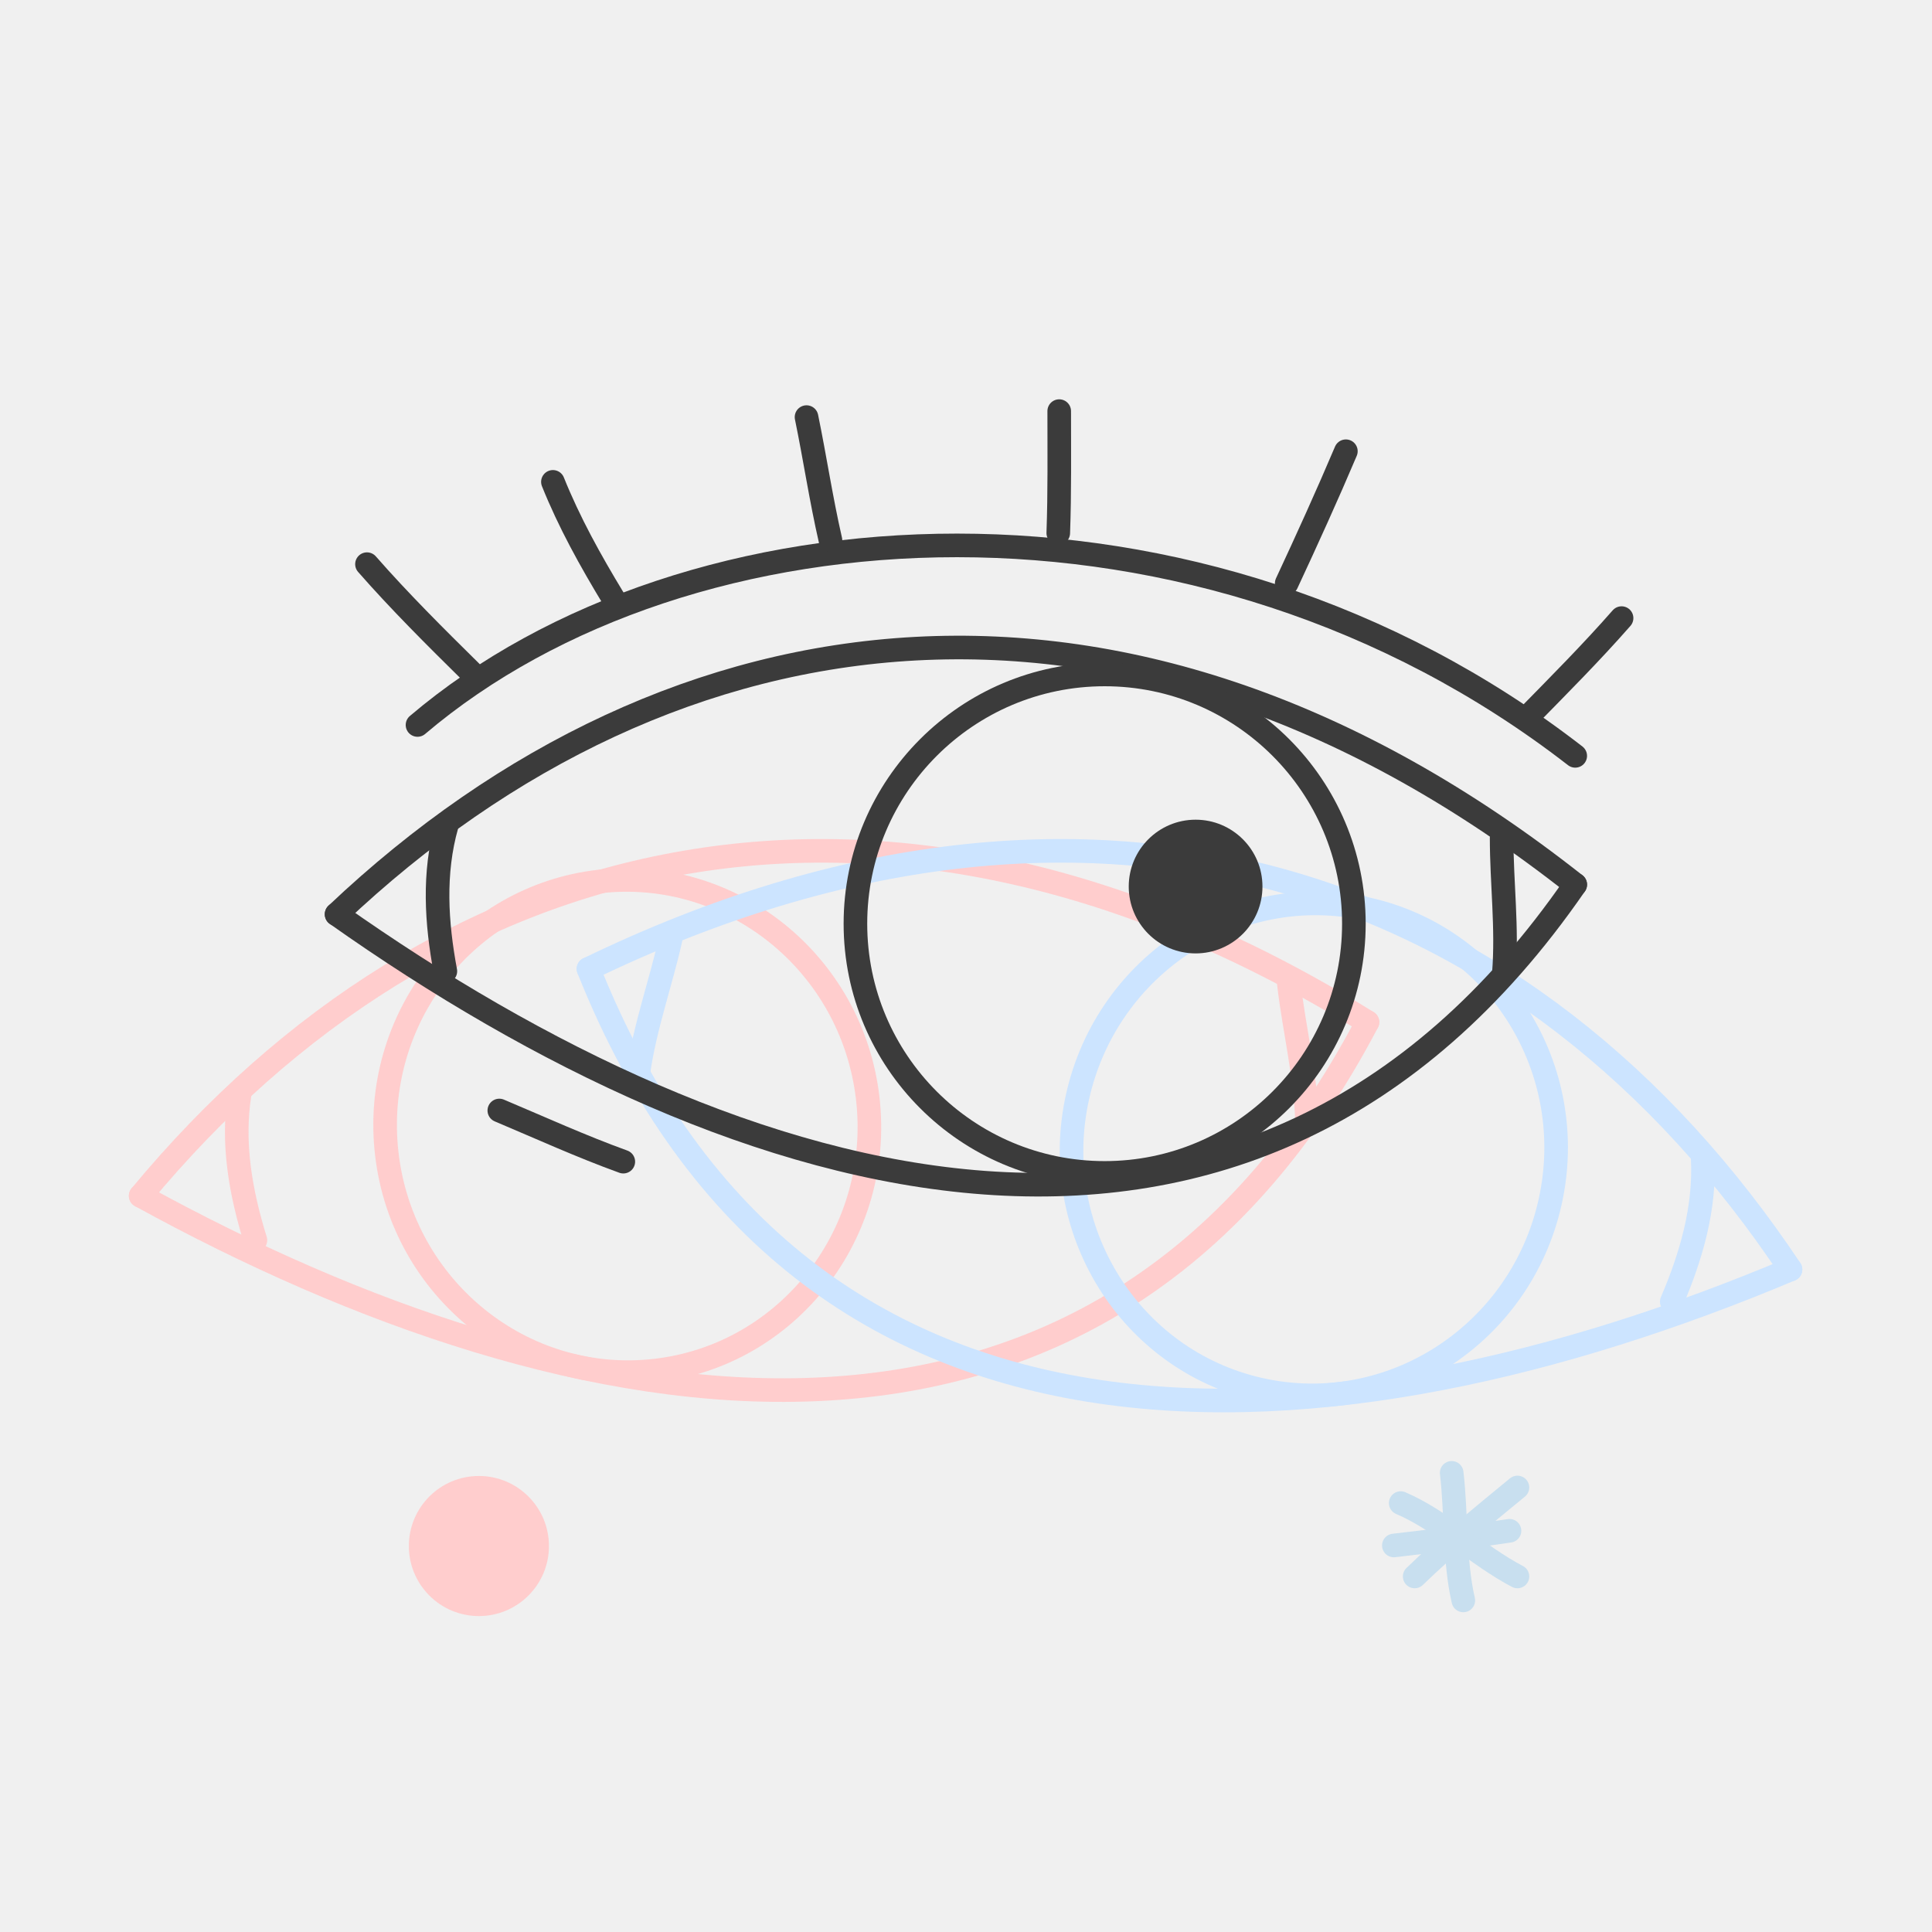
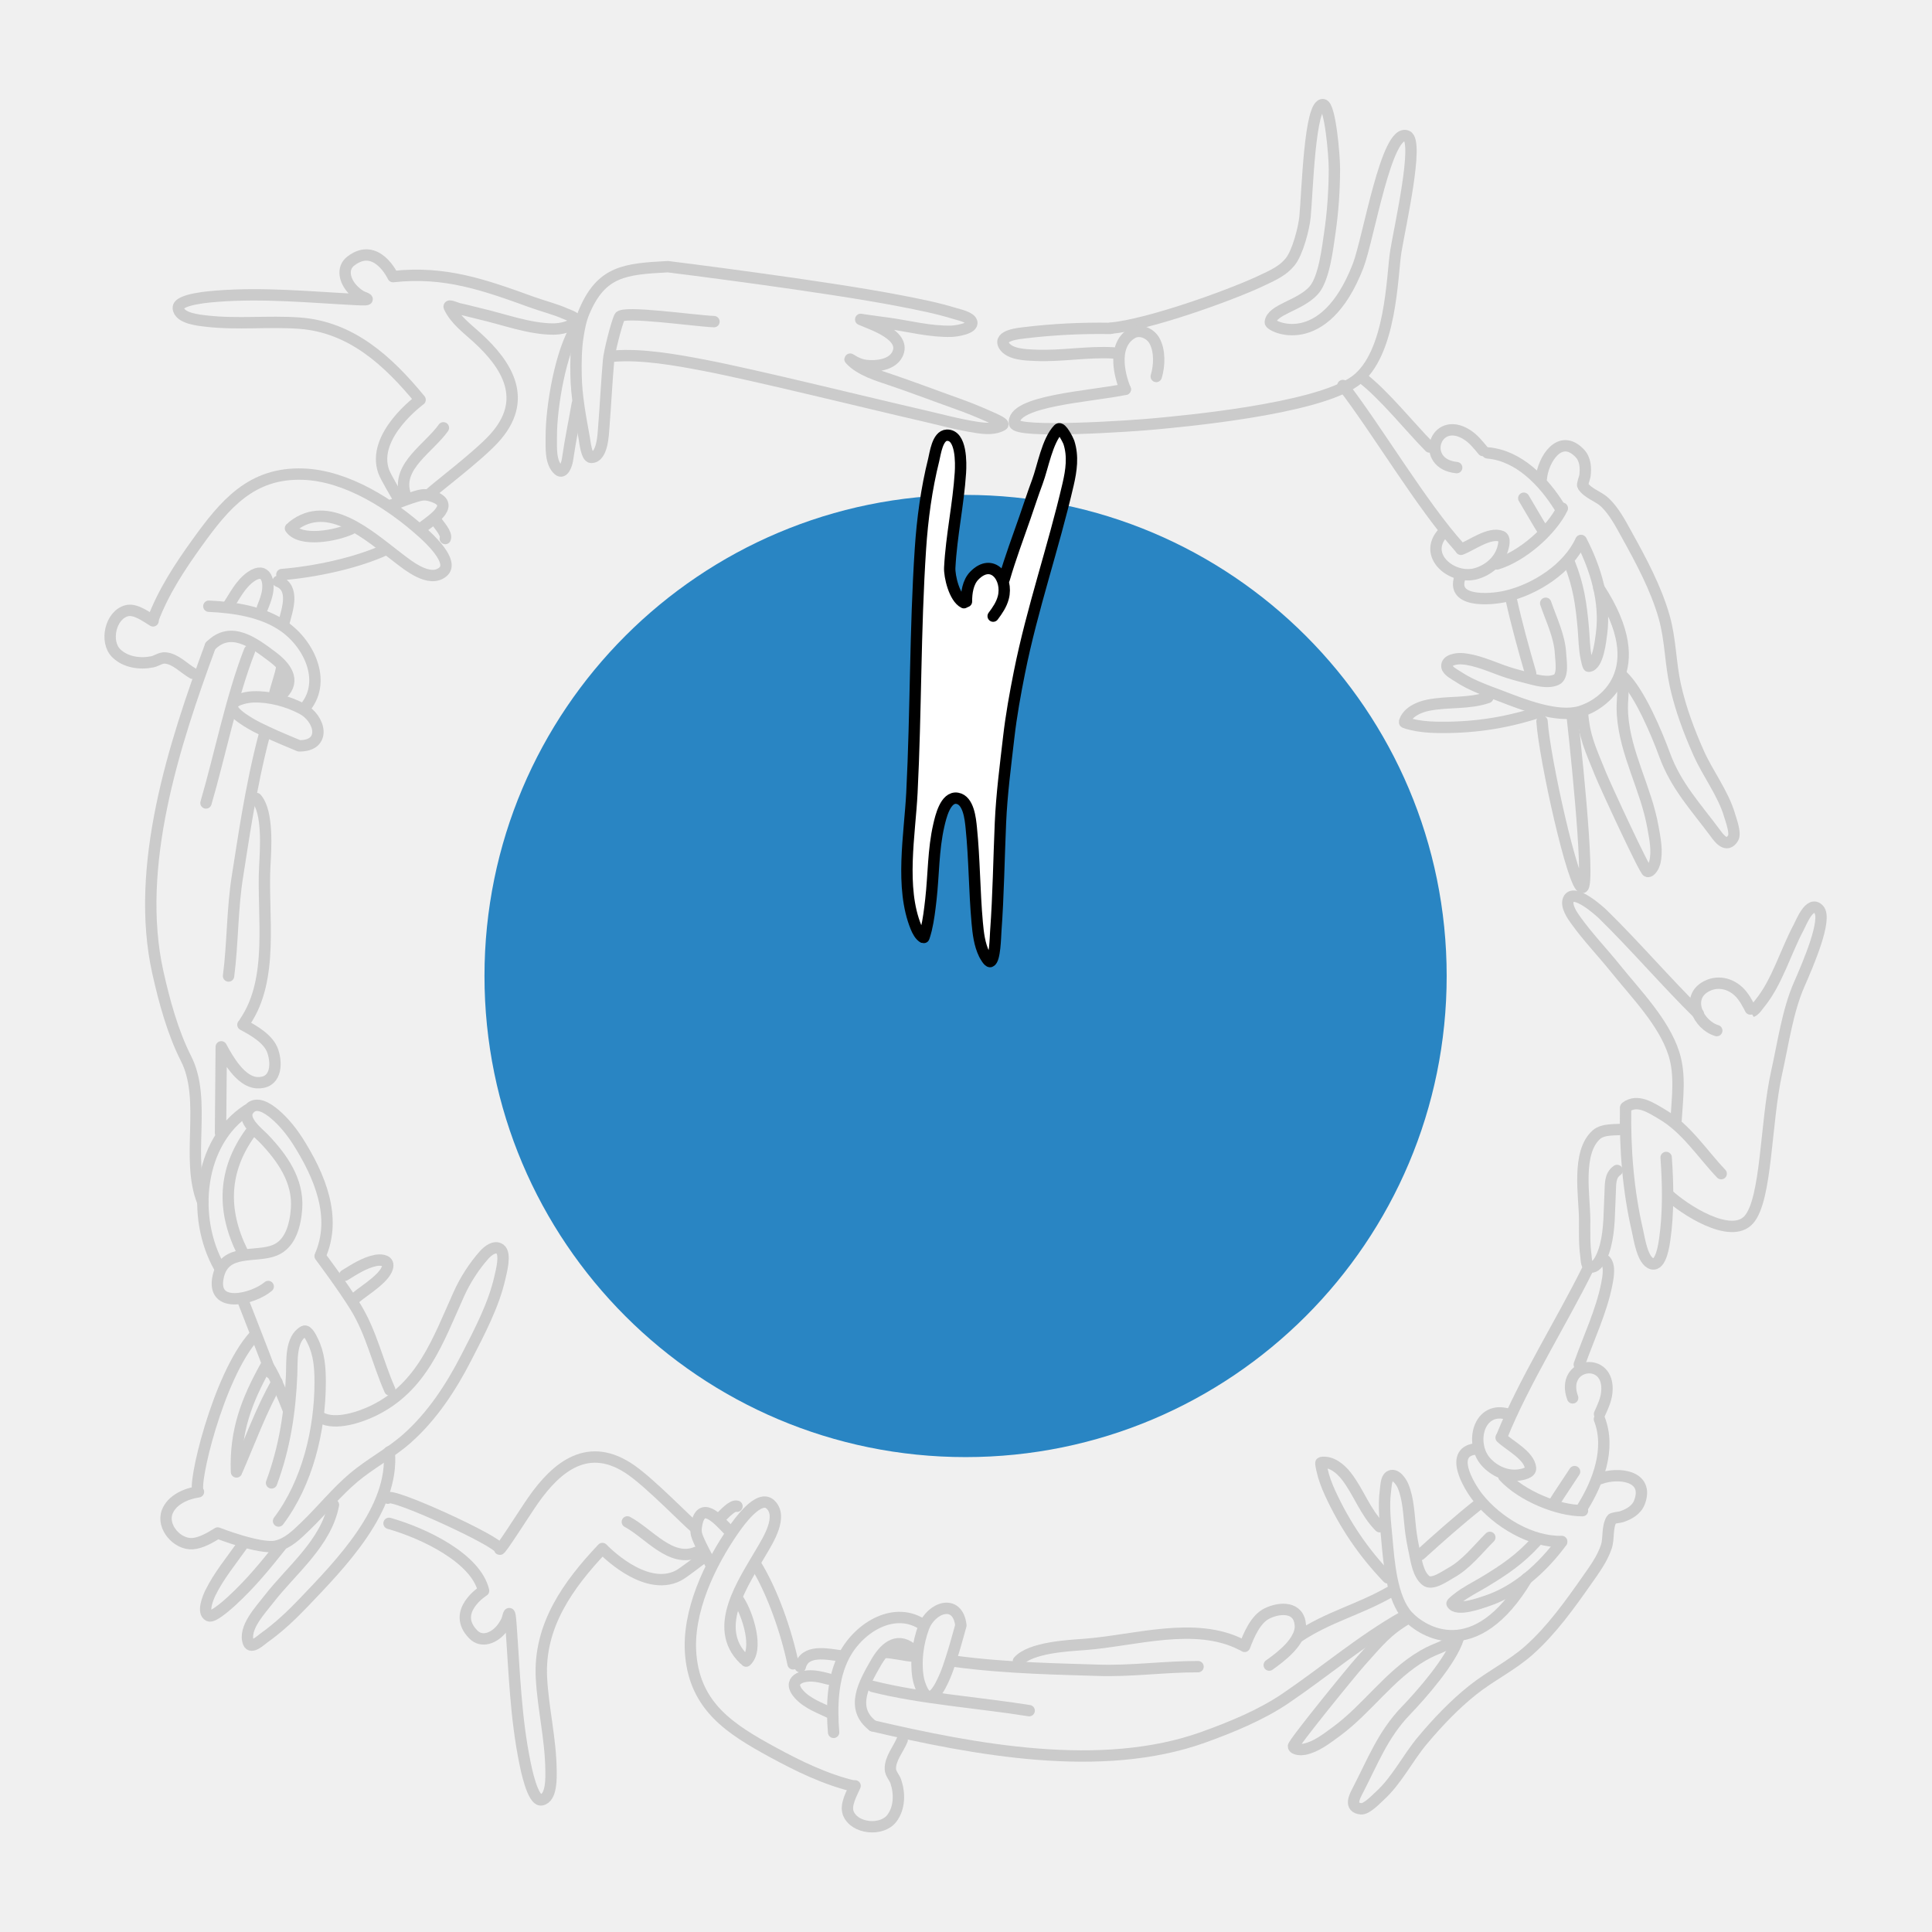
- <svg xmlns="http://www.w3.org/2000/svg" width="100%" height="100%" viewBox="0 0 1801 1801" version="1.1" xml:space="preserve" style="fill-rule:evenodd;clip-rule:evenodd;stroke-linecap:round;stroke-linejoin:round;stroke-miterlimit:2;">
+ <svg xmlns="http://www.w3.org/2000/svg" width="100%" height="100%" viewBox="0 0 1801 1801" version="1.1" xml:space="preserve" style="fill-rule:evenodd;clip-rule:evenodd;stroke-linecap:round;stroke-linejoin:round;stroke-miterlimit:1.5;">
  <rect id="Artboard2" x="0.108" y="0.21" width="1800" height="1800" style="fill:none;" />
-   <g>
-     <g>
-       <path d="M131.139,1114.74c402.901,221.497 894.092,313.672 1143.6,-161.906" style="fill:none;stroke:#ffcdcd;stroke-width:22px;" />
-       <path d="M131.139,1114.74c276.783,-333.952 694.442,-440.717 1143.6,-161.906" style="fill:none;stroke:#ffcdcd;stroke-width:22px;" />
-       <path d="M556.779,810.875c129.729,-15.181 247.575,79.506 263,211.315c15.424,131.808 -77.376,251.146 -207.105,266.327c-129.729,15.181 -247.575,-79.506 -263,-211.315c-15.424,-131.809 77.376,-251.146 207.105,-266.327Zm2.557,21.851c117.766,-13.781 224.59,72.367 238.592,192.021c14.002,119.654 -70.046,228.138 -187.811,241.919c-117.766,13.781 -224.59,-72.367 -238.592,-192.021c-14.002,-119.654 70.046,-228.138 187.811,-241.919Z" style="fill:#ffcdcd;" />
-       <path d="M238.085,1156.16c-13.667,-44.212 -22.02,-90.372 -14.662,-136.516" style="fill:none;stroke:#ffcdcd;stroke-width:22px;" />
-       <path d="M1201.47,917.132c4.916,42.012 15.302,83.83 16.858,126.192" style="fill:none;stroke:#ffcdcd;stroke-width:22px;" />
-     </g>
-     <g>
-       <path d="M1669.08,1183.42c-423.793,178.298 -921.915,218.775 -1120.5,-280.218" style="fill:none;stroke:#cce4ff;stroke-width:22px;" />
-       <path d="M1669.08,1183.42c-240.468,-360.981 -644.725,-510.696 -1120.5,-280.218" style="fill:none;stroke:#cce4ff;stroke-width:22px;" />
-       <path d="M1277.43,836.847c-127.44,-28.62 -254.513,53.269 -283.592,182.752c-29.078,129.483 50.779,257.843 178.219,286.462c127.44,28.62 254.513,-53.268 283.592,-182.752c29.078,-129.483 -50.779,-257.843 -178.219,-286.462Zm-4.82,21.465c115.688,25.981 187.971,142.634 161.574,260.177c-26.397,117.543 -141.618,192.088 -257.306,166.107c-115.688,-25.98 -187.971,-142.634 -161.574,-260.176c26.397,-117.543 141.618,-192.088 257.306,-166.108l-0,0Z" style="fill:#cce4ff;" />
-       <path d="M1558.4,1213.46c18.2,-42.547 31.32,-87.584 28.81,-134.244" style="fill:none;stroke:#cce4ff;stroke-width:22px;" />
-       <path d="M625.168,875.33c-9.268,41.271 -23.956,81.779 -29.919,123.748" style="fill:none;stroke:#cce4ff;stroke-width:22px;" />
-     </g>
-     <g>
-       <path d="M313.759,852.263c374.425,264.572 851.574,411.958 1154.67,-27.655" style="fill:none;stroke:#3b3b3b;stroke-width:22px;" />
-       <path d="M313.759,852.263c313.721,-296.992 740.959,-354.004 1154.67,-27.655" style="fill:none;stroke:#3b3b3b;stroke-width:22px;" />
-       <path d="M389.196,675.82c251.791,-213.909 729.941,-242.099 1079.23,28.786" style="fill:none;stroke:#3b3b3b;stroke-width:22px;" />
-       <circle cx="1029.75" cy="861.048" r="243.331" style="fill:none;" />
-       <clipPath id="_clip1">
-         <circle cx="1029.75" cy="861.048" r="243.331" />
-       </clipPath>
-       <g clip-path="url(#_clip1)">
-         <circle cx="1114.53" cy="826.439" r="62.324" style="fill:#3b3b3b;" />
-       </g>
-       <path d="M1029.75,617.717c134.298,-0 243.331,109.033 243.331,243.331c0,134.298 -109.033,243.331 -243.331,243.331c-134.298,-0 -243.331,-109.033 -243.331,-243.331c0,-134.298 109.033,-243.331 243.331,-243.331Zm0,22c122.156,-0 221.331,99.175 221.331,221.331c0,122.156 -99.175,221.331 -221.331,221.331c-122.156,-0 -221.331,-99.175 -221.331,-221.331c0,-122.156 99.175,-221.331 221.331,-221.331Z" style="fill:#3b3b3b;" />
-       <path d="M342.091,525.906c30.24,34.513 63.529,67.644 96.937,100.571" style="fill:none;stroke:#3b3b3b;stroke-width:22px;" />
-       <path d="M515.424,449.19c15.152,37.714 34.738,73.04 56.418,108.821" style="fill:none;stroke:#3b3b3b;stroke-width:22px;" />
-       <path d="M751.833,388.818c7.863,38.177 13.574,76.721 22.318,114.782" style="fill:none;stroke:#3b3b3b;stroke-width:22px;" />
-       <path d="M987.395,383.233c0,37.877 0.477,75.797 -0.882,113.668" style="fill:none;stroke:#3b3b3b;stroke-width:22px;" />
-       <path d="M1254.62,420.637c-17.507,41.302 -36.112,82.185 -55.158,123.084" style="fill:none;stroke:#3b3b3b;stroke-width:22px;" />
-       <path d="M1511.62,576.191c-28.082,32.054 -58.708,62.755 -89.002,93.686" style="fill:none;stroke:#3b3b3b;stroke-width:22px;" />
-       <path d="M415.166,905.376c-8.436,-45.117 -11.368,-91.54 1.305,-136.136" style="fill:none;stroke:#3b3b3b;stroke-width:22px;" />
-       <path d="M1399.81,781.002c-0,41.942 5.455,84.323 2.077,126.223" style="fill:none;stroke:#3b3b3b;stroke-width:22px;" />
-     </g>
-     <path d="M465.459,1035.2c38.351,16.174 76.438,33.53 115.583,47.688" style="fill:none;stroke:#3b3b3b;stroke-width:22px;" />
-     <circle cx="446.427" cy="1441.2" r="65.3" style="fill:#ffcdcd;" />
-     <g>
-       <path d="M1299.35,1440.69c35.937,-4.214 72.001,-8.326 107.795,-13.706" style="fill:none;stroke:#c8dfef;stroke-width:22px;" />
-       <path d="M1353.25,1372.98c4.484,37.444 2.249,82.209 10.844,118.92" style="fill:none;stroke:#c8dfef;stroke-width:22px;" />
-       <path d="M1414.55,1386.62c-32.623,26.827 -65.437,53.526 -95.795,82.941" style="fill:none;stroke:#c8dfef;stroke-width:22px;" />
-       <path d="M1305.73,1401.17c37.222,15.849 72.971,49.671 108.824,68.394" style="fill:none;stroke:#c8dfef;stroke-width:22px;" />
-     </g>
-   </g>
+   <circle id="pcolor" cx="900.108" cy="909.828" r="448.476" style="fill:#2985c3;" />
+   <path d="M213.065,909.828c4.045,-31.258 3.349,-62.821 8.475,-94.079c4.563,-27.827 11.733,-81.398 24.929,-130.893" style="fill:none;stroke:#cbcbcb;stroke-width:10.59px;" />
+   <path d="M228.198,952.756c27.674,-40.312 16.219,-99.233 18.639,-145.579c0.767,-14.692 3.463,-49.986 -7.844,-62.86" style="fill:none;stroke:#cbcbcb;stroke-width:10.59px;" />
+   <path d="M212.364,565.404c6.441,-9.75 11.796,-21.094 21.663,-27.907c14.125,-9.752 17.98,4.836 14.671,17.407c-1.061,4.032 -2.538,7.993 -4.136,11.84" style="fill:none;stroke:#cbcbcb;stroke-width:10.59px;" />
+   <path d="M270.779,492.511c9.269,13.161 42.53,6.997 56.436,0.464" style="fill:none;stroke:#cbcbcb;stroke-width:10.59px;" />
+   <path d="M226.445,955.258c9.931,5.278 24.047,13.249 27.886,24.76c4.285,12.849 2.713,30.269 -14.891,29.261c-14.899,-0.853 -26.857,-21.598 -33.192,-33.428l-0.691,80.14" style="fill:none;stroke:#cbcbcb;stroke-width:10.59px;" />
+   <path d="M189.118,1120.82c-16.448,-40.408 4.062,-95.132 -15.695,-134.014c-12.343,-24.291 -20.237,-53.353 -26.224,-80.104c-22.102,-98.756 15.142,-213.023 48.939,-304.64" style="fill:none;stroke:#cbcbcb;stroke-width:10.59px;" />
+   <path d="M232.588,606.644c-16.833,43.012 -27.746,98.092 -40.574,141.88" style="fill:none;stroke:#cbcbcb;stroke-width:10.59px;" />
+   <path d="M255.777,648.386c0.882,-6.563 6.496,-20.624 6.887,-27.206" style="fill:none;stroke:#cbcbcb;stroke-width:10.59px;" />
+   <path d="M264.823,579.818c3.02,-11.582 10.295,-31.837 -5.548,-37.923" style="fill:none;stroke:#cbcbcb;stroke-width:10.59px;" />
+   <path d="M278.851,695.291c-10.104,-4.224 -20.197,-8.351 -30.098,-13.025c-5.024,-2.372 -10.08,-4.72 -14.869,-7.551c-10.537,-6.228 -28.54,-17.807 -7.933,-23.467c3.402,-0.934 6.795,-1.518 10.327,-1.628c15.04,-0.473 31.668,3.975 45.026,10.968c17.702,9.266 23.244,34.89 -2.453,34.703Z" style="fill:none;stroke:#cbcbcb;stroke-width:10.59px;" />
+   <path d="M263.231,646.84c12.699,-12.733 2.883,-25.459 -8.951,-34.388c-17.947,-13.541 -39.187,-29.534 -58.026,-10.376" style="fill:none;stroke:#cbcbcb;stroke-width:10.59px;" />
+   <path d="M283.067,661.138c21.993,-23.939 6.374,-59.659 -18.167,-77.008c-19.797,-13.996 -46.342,-17.918 -70.214,-19.025" style="fill:none;stroke:#cbcbcb;stroke-width:10.59px;" />
+   <path d="M142.705,578.773c-6.128,-3.613 -16.308,-11.533 -24.485,-9.474c-15.181,3.821 -20.78,28.777 -9.886,39.599c8.637,8.58 22.222,10.366 33.564,8.07c4.095,-0.829 7.901,-3.994 12.177,-3.624c9.686,0.84 17.39,9.688 25.592,14.305" style="fill:none;stroke:#cbcbcb;stroke-width:10.59px;" />
+   <path d="M142.464,577.852c9.736,-25.921 25.114,-49.381 41.202,-71.729c25.961,-36.063 50.69,-65.852 99.031,-64.123c40.579,1.451 82.093,28.185 111.312,54.531c5.315,4.792 30.042,27.218 18.904,36.558c-12.661,10.617 -32.824,-6.278 -42.547,-13.683c-26.42,-20.119 -64.444,-54.99 -97.45,-28.797" style="fill:none;stroke:#cbcbcb;stroke-width:10.59px;" />
+   <path d="M262.754,535.592c30.222,-2.436 68.787,-10.466 96.433,-23.091" style="fill:none;stroke:#cbcbcb;stroke-width:10.59px;" />
+   <path d="M392.95,492.163c11.582,-8.624 33.834,-23.172 7.71,-30.188c-2.251,-0.604 -4.706,-0.879 -7.031,-0.603c-6.253,0.741 -23.664,7.804 -29.623,9.786" style="fill:none;stroke:#cbcbcb;stroke-width:10.59px;" />
+   <path d="M1049.03,362.894c-31.673,6.721 -106.807,10.506 -103.26,31.947c1.582,9.56 109.598,2.411 132.793,0.097c19.082,-1.903 147.5,-12.893 184.61,-39.699c34.309,-24.785 34.396,-99.3 38.048,-121.141c4.146,-24.802 21.631,-102.259 10.383,-107.28c-18.938,-8.454 -35.908,96.002 -45.577,120.984c-31.86,82.319 -82.311,56.494 -81.873,52.596c1.357,-12.098 27.32,-15.235 40.37,-29.58c9.825,-10.8 13.03,-39.549 15.073,-53.433c2.922,-19.858 4.275,-39.808 4.332,-59.87c0.036,-12.6 -3.961,-58.854 -10.426,-59.949c-12.718,-2.153 -14.8,82.479 -16.966,104.56c-1.053,10.73 -6.908,33.51 -13.877,41.973c-6.332,7.689 -13.336,11.412 -29.34,18.752c-29.328,13.451 -102.342,39.674 -137.912,43.103" style="fill:none;stroke:#cbcbcb;stroke-width:10.59px;" />
+   <path d="M1035.02,306.131c-26.709,-0.419 -53.148,0.851 -79.657,4.04c-4.643,0.558 -25.284,2.262 -19.413,11.963c5.124,8.464 20.449,8.682 28.931,9.074c24.33,1.124 48.761,-3.657 73.014,-2.226" style="fill:none;stroke:#cbcbcb;stroke-width:10.59px;" />
+   <path d="M1077.85,350.957c3.075,-10.057 3.584,-24.1 -1.814,-33.549c-3.881,-6.792 -13.523,-11.067 -20.761,-6.756c-9.939,5.919 -12.728,16.648 -12.146,27.701c0.458,8.717 3.013,17.634 5.809,24.552" style="fill:none;stroke:#cbcbcb;stroke-width:10.59px;" />
+   <path d="M665.563,299.816c-16.934,-0.59 -85.239,-10.527 -88.02,-4.318c-3.228,7.209 -9.57,32.623 -10.237,40.286c-1.818,20.895 -2.826,41.764 -4.476,62.637c-0.502,6.347 -1.158,28.262 -11.82,27.95c-4.243,-0.125 -5.827,-14.865 -6.263,-17.302c-3.534,-19.751 -7.432,-39.473 -7.753,-59.616c-0.186,-11.661 -0.093,-24.065 1.703,-35.581c1.208,-7.746 2.641,-15.494 5.679,-22.761c16.091,-38.485 38.083,-40.385 78.18,-42.506c-0,-0 145.257,17.966 216.795,31.876c16.632,3.234 34.343,6.69 50.546,11.72c3.582,1.112 14.47,3.315 15.901,7.891c2.026,6.479 -15.474,8.612 -18.844,8.705c-19.793,0.546 -39.774,-4.798 -59.29,-7.508c-5.644,-0.784 -11.293,-1.437 -16.926,-2.311c-1.925,-0.299 -3.86,-0.515 -5.787,-0.8c-0.845,-0.124 -3.318,-0.689 -2.538,-0.34c10.152,4.541 43.289,14.811 33.986,32.681c-5.082,9.761 -19.585,11.328 -29.313,10.14c-3.578,-0.438 -7.068,-1.712 -10.261,-3.353c-1.436,-0.738 -5.369,-3.453 -4.28,-2.263c9.385,10.26 25.79,14.972 38.487,19.279c20.303,6.889 40.357,14.561 60.553,21.742c10.96,3.897 21.843,8.309 32.445,13.121c0.669,0.304 13.058,5.464 10.537,6.969c-6.947,4.148 -15.763,3.504 -23.48,2.353c-17.52,-2.614 -34.455,-7.365 -51.688,-11.304c-47.896,-10.95 -154.28,-37.334 -202.179,-46.541c-28.038,-5.389 -58.952,-10.803 -85.213,-8.698" style="fill:none;stroke:#cbcbcb;stroke-width:10.59px;" />
+   <path d="M538.143,376.508c-3.321,18.898 -6.192,32.125 -9.203,52.453c-0.496,3.351 -3.635,13.402 -8.377,9.146c-7.763,-6.967 -6.596,-21.209 -6.653,-30.625c-0.169,-27.684 8.628,-80.33 24.092,-103.917" style="fill:none;stroke:#cbcbcb;stroke-width:10.59px;" />
+   <path d="M1490.43,548.092c51.266,78.551 2.412,109.291 -17.195,115.169c-21.391,6.412 -53.473,-6.493 -73.515,-14.173c-14.021,-5.373 -28.003,-9.984 -40.591,-18.365c-3.208,-2.135 -9.818,-5.361 -10.33,-9.366c-0.815,-6.368 9.428,-7.586 13.737,-7.313c12.87,0.816 26.139,6.787 38.162,11.107c7.264,2.61 14.627,4.598 22.105,6.471c8.406,2.105 19.48,5.776 28.002,1.999c6.894,-3.055 4.224,-17.751 3.907,-24.194c-0.802,-16.257 -8.62,-31.84 -13.82,-47.083" style="fill:none;stroke:#cbcbcb;stroke-width:10.59px;" />
+   <path d="M1408.71,558.558c5.099,23.11 11.561,46.37 18.164,69.116" style="fill:none;stroke:#cbcbcb;stroke-width:10.59px;" />
+   <path d="M1433.05,664.4c-31.419,10.044 -61.924,14.368 -94.87,13.599c-7.609,-0.178 -15.322,-0.933 -22.727,-2.739c-0.837,-0.204 -6.399,-1.556 -6.242,-2.119c2.555,-9.153 13.061,-13.843 21.554,-15.627c18.493,-3.885 38.096,-1.056 56.175,-7.312" style="fill:none;stroke:#cbcbcb;stroke-width:10.59px;" />
+   <path d="M1357.91,435.913c-34.812,-3.521 -20.348,-49.382 9.369,-30.841c6.233,3.888 10.502,9.378 15.114,14.899" style="fill:none;stroke:#cbcbcb;stroke-width:10.59px;" />
+   <path d="M1332.67,416.723c-18.024,-18.224 -42.833,-49.277 -63.356,-64.802" style="fill:none;stroke:#cbcbcb;stroke-width:10.59px;" />
+   <path d="M1251.83,359.358c32.131,41.647 73.536,111.923 108.852,151.043" style="fill:none;stroke:#cbcbcb;stroke-width:10.59px;" />
+   <path d="M1386.66,422.174c29.401,2.46 52.465,27.013 67.044,50.311" style="fill:none;stroke:#cbcbcb;stroke-width:10.59px;" />
+   <path d="M1436.82,445.851c1.566,-17.278 17.359,-42.8 35.858,-23.249c5.315,5.617 5.728,13.703 4.791,20.975c-0.225,1.751 -2.782,8.052 -1.957,9.302c4.938,7.483 14.611,9.657 20.852,15.711c8.458,8.206 14.312,19.43 19.952,29.625c13.515,24.431 27.45,50.159 35.074,77.156c5.884,20.838 5.727,42.7 10.404,63.738c4.798,21.585 12.621,42.47 21.576,62.637c8.816,19.852 23.012,37.784 29.073,58.655c1.193,4.11 5.836,16.345 3.159,20.789c-6.079,10.093 -13.327,-0.122 -16.275,-4.1c-18.662,-25.18 -36.932,-44.334 -47.59,-73.468c-7.025,-19.205 -23.351,-58.627 -39.397,-73.673" style="fill:none;stroke:#cbcbcb;stroke-width:10.59px;" />
+   <path d="M1475.12,663.907c1.714,22.607 7.136,33.646 16.906,57.677c4.78,11.759 41.18,90.351 43.661,90.807c3.309,0.608 6.173,-5.547 6.807,-7.975c2.831,-10.83 0.267,-22.623 -1.64,-33.365c-6.408,-36.106 -25.793,-68.071 -28.359,-104.736c-1.15,-16.435 2.647,-20.594 -2.138,-37.331" style="fill:none;stroke:#cbcbcb;stroke-width:10.59px;" />
+   <path d="M1420.46,464.445c4.298,7.023 13.701,23.589 18.182,30.496" style="fill:none;stroke:#cbcbcb;stroke-width:10.59px;" />
+   <path d="M1463.25,525.288c8.289,20.83 10.726,37.96 12.705,60.361c0.818,9.255 0.766,18.835 2.735,27.953c0.053,0.245 1.463,7.567 2.271,7.511c8.755,-0.607 11.129,-23.979 11.986,-30.488c3.888,-29.505 -5.353,-60.598 -18.896,-86.596" style="fill:none;stroke:#cbcbcb;stroke-width:10.59px;" />
+   <path d="M1361.91,512.086c9.604,-3.48 26.607,-16.505 37.666,-12.136c4.155,1.642 1.92,9.509 0.996,12.379c-3.606,11.208 -13.559,19.333 -24.719,22.452c-22.026,6.158 -50.395,-17.009 -30.546,-38.247" style="fill:none;stroke:#cbcbcb;stroke-width:10.59px;" />
+   <path d="M1361.73,536.201c-11.206,25.975 27.11,22.996 41.534,19.751c28.006,-6.301 58.581,-26.157 70.424,-52.097" style="fill:none;stroke:#cbcbcb;stroke-width:10.59px;" />
+   <path d="M1456.4,473.802c-10.215,20.992 -37.557,44.901 -60.907,51.904" style="fill:none;stroke:#cbcbcb;stroke-width:10.59px;" />
+   <path d="M1465.55,667.097c-0,0 17.885,159.056 9.569,160.241c-8.315,1.186 -35.367,-120.099 -37.65,-154.97" style="fill:none;stroke:#cbcbcb;stroke-width:10.59px;" />
+   <path d="M400.694,460.334c5.754,-5.614 44.537,-34.831 59.809,-51.529c33.116,-36.213 12.163,-68.759 -16.005,-94.376c-9.357,-8.509 -20.131,-16.374 -25.665,-28.077c-1.361,-2.877 6.306,0.898 9.424,1.539c6.505,1.337 12.881,3.199 19.353,4.679c21.743,4.975 45.905,14.185 68.3,14.164c5.294,-0.005 19.39,-1.673 20.219,-9.261c0.181,-1.659 -7.557,-4.366 -8.954,-4.984c-10.103,-4.471 -20.904,-7.07 -31.261,-10.816c-45.03,-16.286 -81.06,-29.094 -129.524,-23.823c0,0 -15.298,-33.016 -39.338,-14.521c-8.69,6.685 -5.771,18.457 1.563,26.292c2.226,2.379 4.763,4.452 7.519,6.192c1.865,1.177 7.785,2.838 5.66,3.426c-1.61,0.446 -8.942,0.021 -9.954,-0.031c-43.67,-2.248 -85.921,-6.482 -129.831,-3.08c-4.374,0.338 -36.27,2.537 -35.792,10.928c0.564,9.894 19.721,11.524 26.492,12.301c28.695,3.296 57.492,-0.181 86.21,1.865c48.628,3.464 83.027,35.373 112.692,71.45c-0,-0 -45.949,33.474 -33.905,66.929c1.898,5.272 12.06,22.097 14.778,27.006" style="fill:none;stroke:#cbcbcb;stroke-width:10.59px;" />
+   <path d="M413.331,398.819c-13.081,18.557 -43.201,35.515 -36.028,60.665" style="fill:none;stroke:#cbcbcb;stroke-width:10.59px;" />
+   <path d="M407.192,486.366c1.67,2.613 9.747,11.354 7.889,15.675" style="fill:none;stroke:#cbcbcb;stroke-width:10.59px;" />
+   <path d="M250.031,1199.26c-13.458,11.592 -53.78,22.124 -46.553,-9.573c5.995,-26.297 34.534,-17.005 52.479,-24.093c15.207,-6.007 19.437,-24.348 20.486,-39.003c1.842,-25.734 -13.227,-47.145 -30.118,-64.869c-5.259,-5.518 -21.172,-17.506 -14.921,-26.715c10.645,-15.682 34.754,12.715 40.271,20.281c1.868,2.56 3.832,5.221 5.546,7.915c21.018,33.035 37.119,71.582 21.189,107.702c-0,0 21.718,28.978 33.144,47.629c14.742,24.063 20.544,51.63 31.824,77.162" style="fill:none;stroke:#cbcbcb;stroke-width:10.59px;" />
+   <path d="M225.826,1166.8c-19.133,-38.767 -17.718,-76.011 7.511,-110.809" style="fill:none;stroke:#cbcbcb;stroke-width:10.59px;" />
+   <path d="M230.585,1034.7c-45.869,29.977 -52.243,100.318 -26.229,146.427" style="fill:none;stroke:#cbcbcb;stroke-width:10.59px;" />
+   <path d="M226.719,1212.92c8.622,22.402 17.568,44.587 25.916,67.096" style="fill:none;stroke:#cbcbcb;stroke-width:10.59px;" />
+   <path d="M220.454,1372.14c-1.446,-38.267 9.433,-66.365 27.081,-98.28" style="fill:none;stroke:#cbcbcb;stroke-width:10.59px;" />
+   <path d="M331.916,1209.49c6.836,-6.126 29.26,-19.147 29.569,-29.847c0.161,-5.588 -7.861,-5.382 -11.619,-4.598c-10.245,2.137 -19.706,8.343 -28.497,13.765" style="fill:none;stroke:#cbcbcb;stroke-width:10.59px;" />
+   <path d="M362.846,1353.38c4.943,53.512 -45.848,104.949 -79.272,140.031c-11.419,11.985 -24.025,23.962 -37.523,33.482c-2.591,1.827 -11.918,10.794 -14.386,4.506c-5.258,-13.398 11.156,-30.547 18.737,-40.384c21.165,-27.465 53.611,-52.395 60.432,-88.192" style="fill:none;stroke:#cbcbcb;stroke-width:10.59px;" />
+   <path d="M261.688,1441.42c-15.063,18.791 -27.595,34.283 -45.343,50.681c-1.55,1.432 -17.426,16.174 -21.638,14.137c-6.619,-3.199 -0.53,-17.402 1.483,-21.504c7.65,-15.588 19.46,-29.964 29.538,-44.208" style="fill:none;stroke:#cbcbcb;stroke-width:10.59px;" />
+   <path d="M299.211,1321.53c13.463,7.356 36.356,-0.407 48.816,-6.448c45.733,-22.171 60.252,-65.583 79.8,-108.883c5.832,-12.917 14.04,-25.703 23.467,-36.329c3.235,-3.646 9.875,-9.212 14.946,-5.341c5.651,4.313 0.898,21.347 -0.227,26.383c-5.743,25.722 -19.278,51.146 -31.224,74.432c-14.299,27.874 -32.002,55.019 -55.686,75.882c-15.396,13.563 -33.766,22.995 -49.377,36.153c-16.145,13.61 -29.688,30.638 -44.897,45.27c-7.884,7.585 -16.48,16.334 -27.592,18.683c-14.922,3.154 -54.28,-12.268 -54.28,-12.268c-6.54,4.115 -15.55,9.426 -23.453,9.936c-14.326,0.924 -28.869,-15.617 -23.674,-29.501c4.294,-11.472 18.13,-17.294 29.17,-18.842c-6.125,-3.925 18.035,-107.564 51.778,-145.097" style="fill:none;stroke:#cbcbcb;stroke-width:10.59px;" />
+   <path d="M259.678,1417.89c26.937,-35.734 38.68,-84.756 38.78,-129.033c0.031,-13.557 -0.883,-26.836 -7.057,-39.105c-0.816,-1.621 -4.769,-10.508 -8.15,-8.684c-12.681,6.84 -10.89,27.993 -11.365,39.807c-1.416,35.244 -6.448,68.275 -18.75,101.479" style="fill:none;stroke:#cbcbcb;stroke-width:10.59px;" />
+   <path d="M221.543,1369.59c11.073,-25.521 22.659,-56.822 36.64,-81.091" style="fill:none;stroke:#cbcbcb;stroke-width:10.59px;" />
+   <path d="M250.71,1274.6c4.864,7.012 14.727,31.028 17.753,39.053" style="fill:none;stroke:#cbcbcb;stroke-width:10.59px;" />
+   <path d="M1116.81,1553.66c-31.519,-0.113 -62.748,4.514 -94.402,3.328c-28.178,-1.057 -82.226,-1.488 -132.98,-8.406" style="fill:none;stroke:#cbcbcb;stroke-width:10.59px;" />
+   <path d="M1157.51,1533.29c-43.449,-22.429 -100.481,-3.714 -146.767,-0.334c-14.672,1.072 -50.027,2.8 -61.39,15.625" style="fill:none;stroke:#cbcbcb;stroke-width:10.59px;" />
+   <path d="M775.16,1597.32c-10.477,-5.174 -22.4,-9.072 -30.391,-18.012c-11.438,-12.798 2.556,-18.443 15.441,-16.728c4.132,0.549 8.247,1.521 12.263,2.627" style="fill:none;stroke:#cbcbcb;stroke-width:10.59px;" />
+   <path d="M695.55,1548.46c11.902,-10.838 1.637,-43.071 -6.58,-56.053" style="fill:none;stroke:#cbcbcb;stroke-width:10.59px;" />
+   <path d="M1160.21,1534.72c3.998,-10.511 10.146,-25.512 21.089,-30.756c12.214,-5.855 29.693,-6.469 30.89,11.124c1.012,14.889 -18.08,29.341 -29.026,37.102" style="fill:none;stroke:#cbcbcb;stroke-width:10.59px;" />
+   <path d="M1307.73,1507.39c-38.04,21.36 -73.487,51.551 -109.6,76.004c-22.562,15.278 -50.413,26.735 -76.208,36.012c-95.227,34.249 -213.248,11.551 -308.365,-10.555" style="fill:none;stroke:#cbcbcb;stroke-width:10.59px;" />
+   <path d="M813.556,1572.11c44.775,11.336 100.787,15.293 145.833,22.558" style="fill:none;stroke:#cbcbcb;stroke-width:10.59px;" />
+   <path d="M852.079,1543.89c-6.622,-0.056 -21.274,-3.872 -27.853,-3.438" style="fill:none;stroke:#cbcbcb;stroke-width:10.59px;" />
+   <path d="M782.918,1543.47c-11.868,-1.551 -32.873,-6.243 -36.935,10.236" style="fill:none;stroke:#cbcbcb;stroke-width:10.59px;" />
+   <path d="M895.739,1515.15c-2.931,10.552 -5.766,21.081 -9.169,31.488c-1.727,5.281 -3.426,10.59 -5.637,15.695c-4.864,11.231 -14.107,30.538 -22.294,10.798c-1.351,-3.259 -2.353,-6.553 -2.904,-10.043c-2.345,-14.864 -0.006,-31.916 5.266,-46.043c6.986,-18.72 31.718,-27.414 34.738,-1.895Z" style="fill:none;stroke:#cbcbcb;stroke-width:10.59px;" />
+   <path d="M849.615,1536.69c-14.218,-11.011 -25.62,0.316 -33.003,13.171c-11.196,19.496 -24.414,42.565 -3.056,58.867" style="fill:none;stroke:#cbcbcb;stroke-width:10.59px;" />
+   <path d="M861.327,1515.23c-26.496,-18.836 -59.988,1.118 -74.141,27.63c-11.417,21.389 -11.997,48.216 -10.117,72.04" style="fill:none;stroke:#cbcbcb;stroke-width:10.59px;" />
+   <path d="M797.115,1664.77c-2.821,6.53 -9.409,17.619 -6.346,25.475c5.685,14.586 31.144,17.028 40.523,4.87c7.435,-9.64 7.513,-23.342 3.82,-34.309c-1.334,-3.96 -4.949,-7.341 -5.115,-11.63c-0.375,-9.716 7.443,-18.463 11.001,-27.176" style="fill:none;stroke:#cbcbcb;stroke-width:10.59px;" />
+   <path d="M796.231,1665.12c-26.934,-6.427 -52.128,-18.758 -76.309,-31.933c-39.019,-21.26 -71.66,-42.079 -75.975,-90.258c-3.623,-40.443 17.724,-84.968 40.219,-117.246c4.091,-5.87 23.258,-33.202 33.915,-23.316c12.113,11.237 -2.135,33.35 -8.269,43.922c-16.666,28.723 -46.521,70.8 -16.416,100.281" style="fill:none;stroke:#cbcbcb;stroke-width:10.59px;" />
+   <path d="M739.296,1551.04c-6.188,-29.682 -18.966,-66.945 -34.941,-92.799" style="fill:none;stroke:#cbcbcb;stroke-width:10.59px;" />
+   <path d="M679.965,1427.28c-10.002,-10.417 -27.212,-30.68 -30.914,-3.885c-0.319,2.309 -0.285,4.779 0.278,7.052c1.515,6.111 10.695,22.505 13.405,28.17" style="fill:none;stroke:#cbcbcb;stroke-width:10.59px;" />
+   <path d="M1600.36,960.724c-17.232,-5.166 -29.697,-31.06 -9.359,-41.46c11.84,-6.055 24.995,-1.488 32.817,8.352c2.495,3.14 4.479,6.543 6.38,10.061c0.321,0.593 2.706,5.396 2.788,5.365c3.009,-1.134 5.473,-5.239 7.432,-7.607c15.866,-19.173 24.313,-48.538 36.117,-70.624c2.779,-5.198 10.675,-25.962 18.975,-16.925c8.114,8.833 -9.914,50.667 -18.319,69.829c-10.798,24.616 -15.042,55.369 -20.956,81.79c-10.514,46.969 -9.147,118.453 -25.998,137.478c-16.851,19.025 -60.919,-9.978 -75.108,-23.328" style="fill:none;stroke:#cbcbcb;stroke-width:10.59px;" />
+   <path d="M1515.37,1032.73c-0.596,38.543 2.342,76.834 11.054,114.439c1.669,7.202 4.578,28.401 13.556,30.902c8.567,2.385 11.265,-18.456 11.93,-23.124c3.484,-24.473 3.05,-51.282 1.268,-75.965" style="fill:none;stroke:#cbcbcb;stroke-width:10.59px;" />
+   <path d="M1515.79,1032.01c10.755,-7.951 23.246,0.66 33.462,6.648c22.666,13.289 37.47,36.771 55.22,55.412" style="fill:none;stroke:#cbcbcb;stroke-width:10.59px;" />
+   <path d="M1513.87,1052.68c-7.622,0.787 -19.357,-0.552 -25.66,4.998c-18.8,16.553 -11.1,57.437 -11.001,79.035c0.052,11.178 -0.402,22.66 1.156,33.761c0.329,2.343 0.245,9.27 3.01,10.336c8.476,3.269 13.834,-14.212 15.153,-19.314c4.183,-16.183 3.517,-33.064 4.455,-49.599c0.432,-7.599 -0.475,-16.009 6.472,-20.802" style="fill:none;stroke:#cbcbcb;stroke-width:10.59px;" />
+   <path d="M1562.41,1044.3c1.193,-20.47 4.362,-42.267 -2.065,-62.25c-9.408,-29.246 -35.269,-55.434 -54.242,-79.037c-12.06,-15.003 -25.617,-29.098 -36.879,-44.704c-3.231,-4.476 -9.739,-13.573 -7.156,-19.745c4.657,-11.13 28.744,10.41 32.411,14c29.298,28.681 59.387,63.695 88.698,92.511" style="fill:none;stroke:#cbcbcb;stroke-width:10.59px;" />
+   <path d="M1423.36,1471.4c-48.09,80.535 -97.15,50.123 -111.034,35.084c-15.148,-16.409 -17.629,-50.9 -19.522,-72.279c-1.325,-14.957 -3.316,-29.544 -1.309,-44.533c0.512,-3.819 0.51,-11.174 3.884,-13.392c5.364,-3.526 10.954,5.143 12.599,9.135c4.913,11.923 5.371,26.466 6.764,39.166c0.842,7.672 2.287,15.161 3.885,22.702c1.797,8.477 3.358,20.04 10.491,26.04c5.77,4.855 17.805,-3.993 23.454,-7.106c14.257,-7.854 24.829,-21.717 36.245,-33.078" style="fill:none;stroke:#cbcbcb;stroke-width:10.59px;" />
+   <path d="M1378.1,1402.57c-18.53,14.723 -36.595,30.736 -54.137,46.649" style="fill:none;stroke:#cbcbcb;stroke-width:10.59px;" />
+   <path d="M1293.67,1470.88c-22.812,-23.825 -40.083,-49.339 -53.849,-79.282c-3.179,-6.915 -5.884,-14.177 -7.511,-21.623c-0.184,-0.842 -1.409,-6.433 -0.834,-6.539c9.346,-1.721 18.17,5.662 23.5,12.511c11.605,14.913 17.664,33.769 31.219,47.27" style="fill:none;stroke:#cbcbcb;stroke-width:10.59px;" />
+   <path d="M1466.02,1303.1c-12.111,-32.826 35.445,-39.952 31.824,-5.113c-0.759,7.307 -3.819,13.552 -6.756,20.119" style="fill:none;stroke:#cbcbcb;stroke-width:10.59px;" />
+   <path d="M1472.19,1272c8.467,-24.193 20.676,-49.593 25.622,-74.846c1.16,-5.924 4.101,-20.13 -3.256,-23.407" style="fill:none;stroke:#cbcbcb;stroke-width:10.59px;" />
+   <path d="M1479.53,1184.13c-23.326,47.147 -59.571,105.25 -79.227,154.15" style="fill:none;stroke:#cbcbcb;stroke-width:10.59px;" />
+   <path d="M1490.98,1322.91c10.69,27.499 -1.253,58.998 -15.792,82.322" style="fill:none;stroke:#cbcbcb;stroke-width:10.59px;" />
+   <path d="M1491.71,1378.37c16.212,-6.174 46.075,-3.181 36.625,22.02c-2.716,7.241 -9.8,11.16 -16.746,13.509c-1.673,0.566 -8.457,1.033 -9.218,2.323c-4.557,7.721 -2.266,17.367 -4.968,25.631c-3.662,11.201 -11.179,21.386 -17.866,30.928c-16.022,22.865 -33.027,46.676 -53.941,65.372c-16.143,14.431 -35.857,23.883 -52.71,37.317c-17.29,13.782 -32.625,29.976 -46.817,46.872c-13.971,16.633 -23.855,37.257 -39.95,51.862c-3.169,2.875 -12.127,12.416 -17.294,11.961c-11.737,-1.034 -5.739,-12.03 -3.458,-16.424c14.438,-27.819 23.633,-52.64 45.136,-75c14.175,-14.74 42.435,-46.709 48.915,-67.729" style="fill:none;stroke:#cbcbcb;stroke-width:10.59px;" />
+   <path d="M1312.57,1508.47c-19.563,11.46 -27.103,21.175 -44.41,40.499c-8.469,9.456 -63.12,76.649 -62.441,79.079c0.906,3.24 7.693,3.112 10.153,2.617c10.974,-2.208 20.446,-9.687 29.263,-16.114c29.632,-21.601 49.85,-53.046 81.671,-71.44c14.263,-8.245 19.666,-6.658 32.607,-18.301" style="fill:none;stroke:#cbcbcb;stroke-width:10.59px;" />
+   <path d="M1467.82,1371.83c-4.426,6.943 -15.185,22.661 -19.426,29.719" style="fill:none;stroke:#cbcbcb;stroke-width:10.59px;" />
+   <path d="M1431.92,1436.97c-15.08,16.588 -29.405,26.294 -48.664,37.902c-7.958,4.796 -16.59,8.953 -23.919,14.723c-0.197,0.154 -6.158,4.635 -5.754,5.336c4.389,7.601 26.431,-0.521 32.656,-2.606c28.22,-9.454 52.105,-31.401 69.523,-54.978" style="fill:none;stroke:#cbcbcb;stroke-width:10.59px;" />
+   <path d="M1399.33,1340.12c7.341,7.103 26.506,16.667 27.432,28.521c0.348,4.454 -7.702,5.898 -10.686,6.327c-11.653,1.677 -23.322,-3.701 -31.022,-12.36c-15.198,-17.091 -6.828,-52.749 20.966,-44.232" style="fill:none;stroke:#cbcbcb;stroke-width:10.59px;" />
+   <path d="M1377.58,1350.54c-28.258,1.329 -8.769,34.452 0.476,45.989c17.951,22.401 49.209,41.163 77.716,40.423" style="fill:none;stroke:#cbcbcb;stroke-width:10.59px;" />
+   <path d="M1475.19,1408.23c-23.346,0.032 -56.827,-14.046 -73.365,-31.955" style="fill:none;stroke:#cbcbcb;stroke-width:10.59px;" />
+   <path d="M1209.46,1526.41c29.017,-19.518 56.438,-25.285 86.771,-42.638" style="fill:none;stroke:#cbcbcb;stroke-width:10.59px;" />
+   <path d="M647.418,1423.57c-6.288,-5.008 -40.114,-39.844 -58.588,-52.913c-40.06,-28.341 -69.739,-3.491 -91.642,27.652c-7.275,10.345 -31.602,48.895 -31.355,45.722c0.516,-6.621 -102.902,-53.917 -104.343,-47.436" style="fill:none;stroke:#cbcbcb;stroke-width:10.59px;" />
+   <path d="M362.657,1420.06c32.753,9.287 80.925,32.465 88.138,62.807c0,-0 -30.849,19.298 -9.5,40.843c7.716,7.787 19.032,3.423 25.891,-4.831c2.083,-2.506 3.823,-5.282 5.206,-8.233c0.935,-1.997 1.844,-8.078 2.693,-6.043c0.643,1.542 1.136,8.87 1.211,9.881c3.217,43.608 4.287,86.058 13.139,129.2c0.882,4.298 7.042,35.67 15.308,34.149c9.746,-1.793 8.974,-21.004 8.901,-27.82c-0.31,-28.881 -7.352,-57.019 -8.905,-85.769c-2.628,-48.68 24.74,-86.791 56.835,-120.724c-0,-0 38.944,41.414 70.635,25.291c4.995,-2.541 20.421,-14.723 24.952,-18.031" style="fill:none;stroke:#cbcbcb;stroke-width:10.59px;" />
+   <path d="M584.807,1418.7c20.044,10.664 40.627,38.433 64.686,28.179" style="fill:none;stroke:#cbcbcb;stroke-width:10.59px;" />
+   <path d="M672.436,1413.88c2.384,-1.983 10.049,-11.087 14.569,-9.783" style="fill:none;stroke:#cbcbcb;stroke-width:10.59px;" />
+   <path d="M936.189,539.531c5.617,-19.347 12.714,-38.229 19.319,-57.25c3.826,-11.02 7.426,-22.165 11.501,-33.097c5.25,-14.083 9.106,-38.132 19.616,-49.126c2.663,-2.785 9.282,10.824 9.74,12.23c4.268,13.108 2.306,26.324 -0.731,39.431c-13.635,58.853 -33.387,115.369 -45.307,174.963c-3.997,19.988 -7.666,40.327 -9.999,60.593c-3.039,26.412 -6.548,53.05 -7.712,79.632c-1.483,33.839 -1.888,67.577 -4.363,101.361c-0.358,4.89 -0.707,26.604 -5.141,28.112c-1.65,0.561 -5.139,-5.896 -5.62,-6.874c-4.421,-8.985 -5.656,-19.633 -6.542,-29.456c-2.654,-29.452 -2.54,-59.09 -5.54,-88.487c-0.822,-8.053 -2.424,-25.596 -13.021,-27.404c-11.164,-1.904 -15.55,17.935 -17.227,25.188c-5.23,22.627 -4.793,46.233 -7.401,69.224c-1.061,9.358 -2.171,18.82 -4.355,27.991c-0.072,0.299 -2.02,7.748 -2.358,7.576c-3.484,-1.776 -5.809,-6.459 -7.202,-9.887c-15.048,-37.026 -5.744,-86.32 -3.768,-125.082c3.87,-75.916 2.91,-151.751 7.954,-227.677c1.84,-27.683 5.621,-55.867 12.37,-82.823c1.407,-5.62 3.434,-22.688 12.272,-22.974c13.69,-0.443 13.194,26.032 12.624,34.904c-1.908,29.671 -8.412,58.849 -9.955,88.508c-0.415,7.968 4.252,28.276 13.228,32.725" style="fill:#fff;stroke:#000;stroke-width:10.59px;" />
+   <path d="M900.924,560.745c-0.056,-8.106 1.355,-18.029 7.303,-24.114c16.825,-17.21 31.874,2.25 27.006,20.573c-1.717,6.461 -5.452,11.88 -9.41,17.151" style="fill:#fff;stroke:#000;stroke-width:10.59px;" />
</svg>
